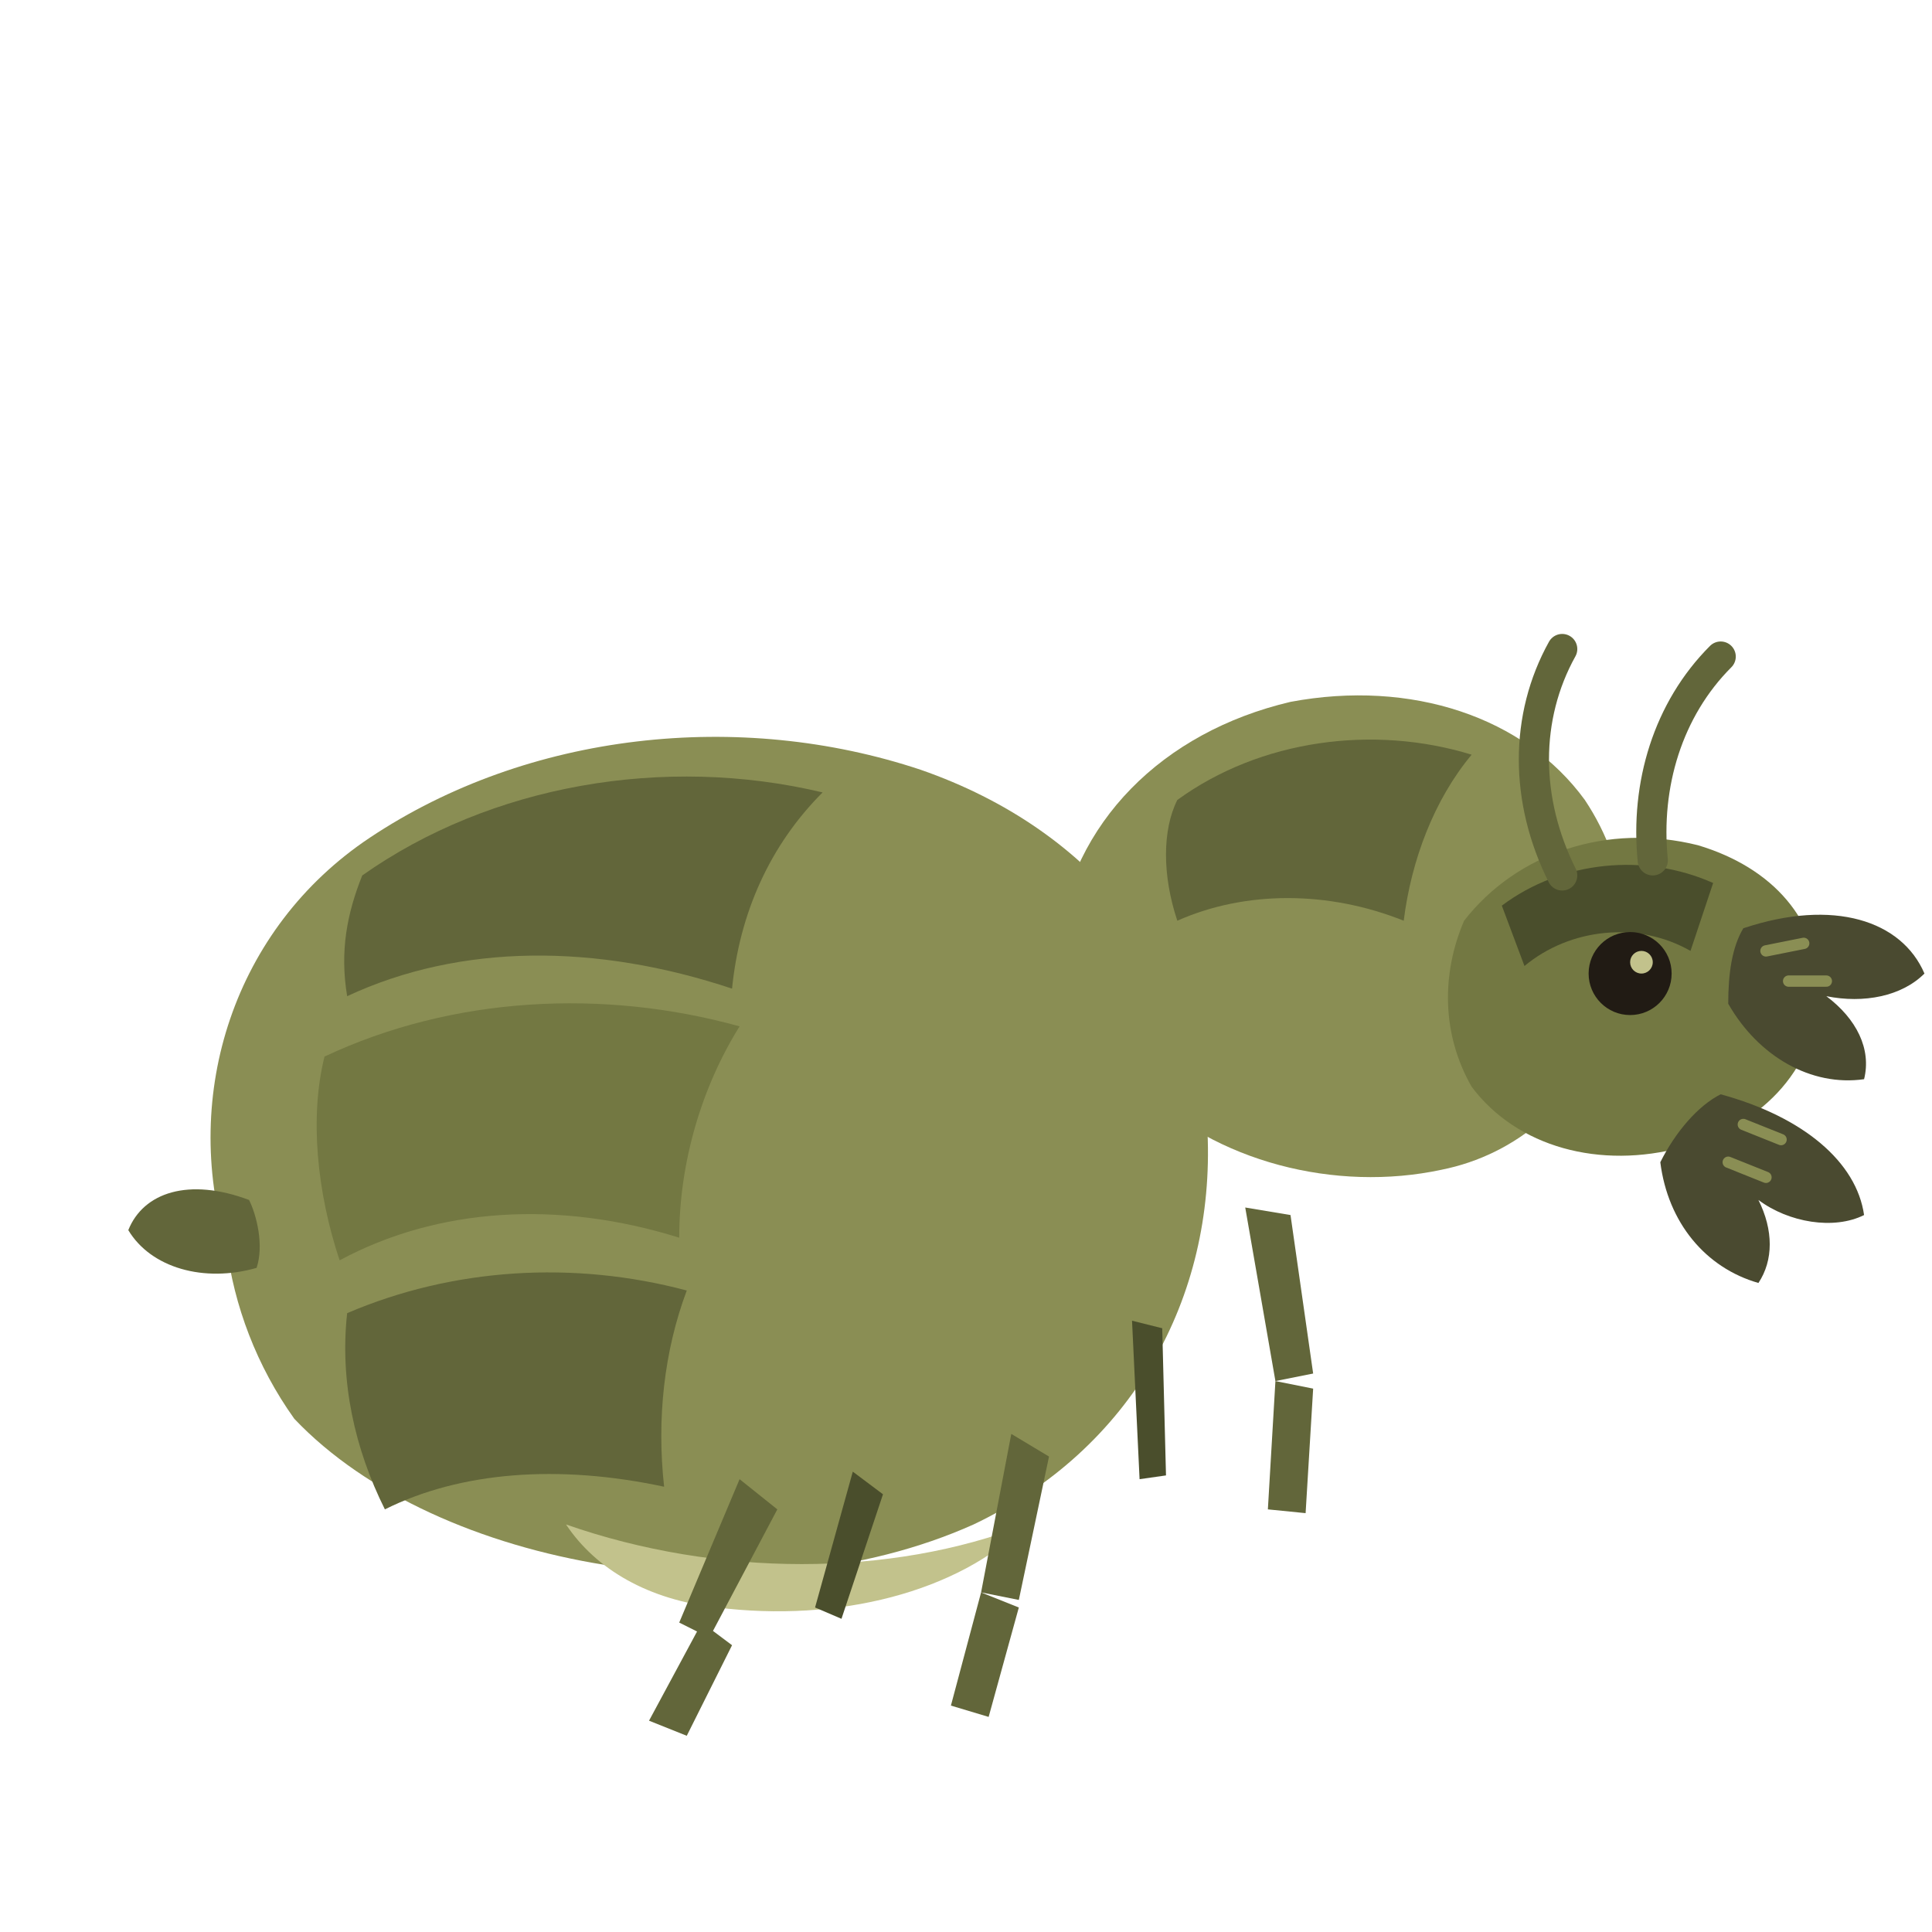
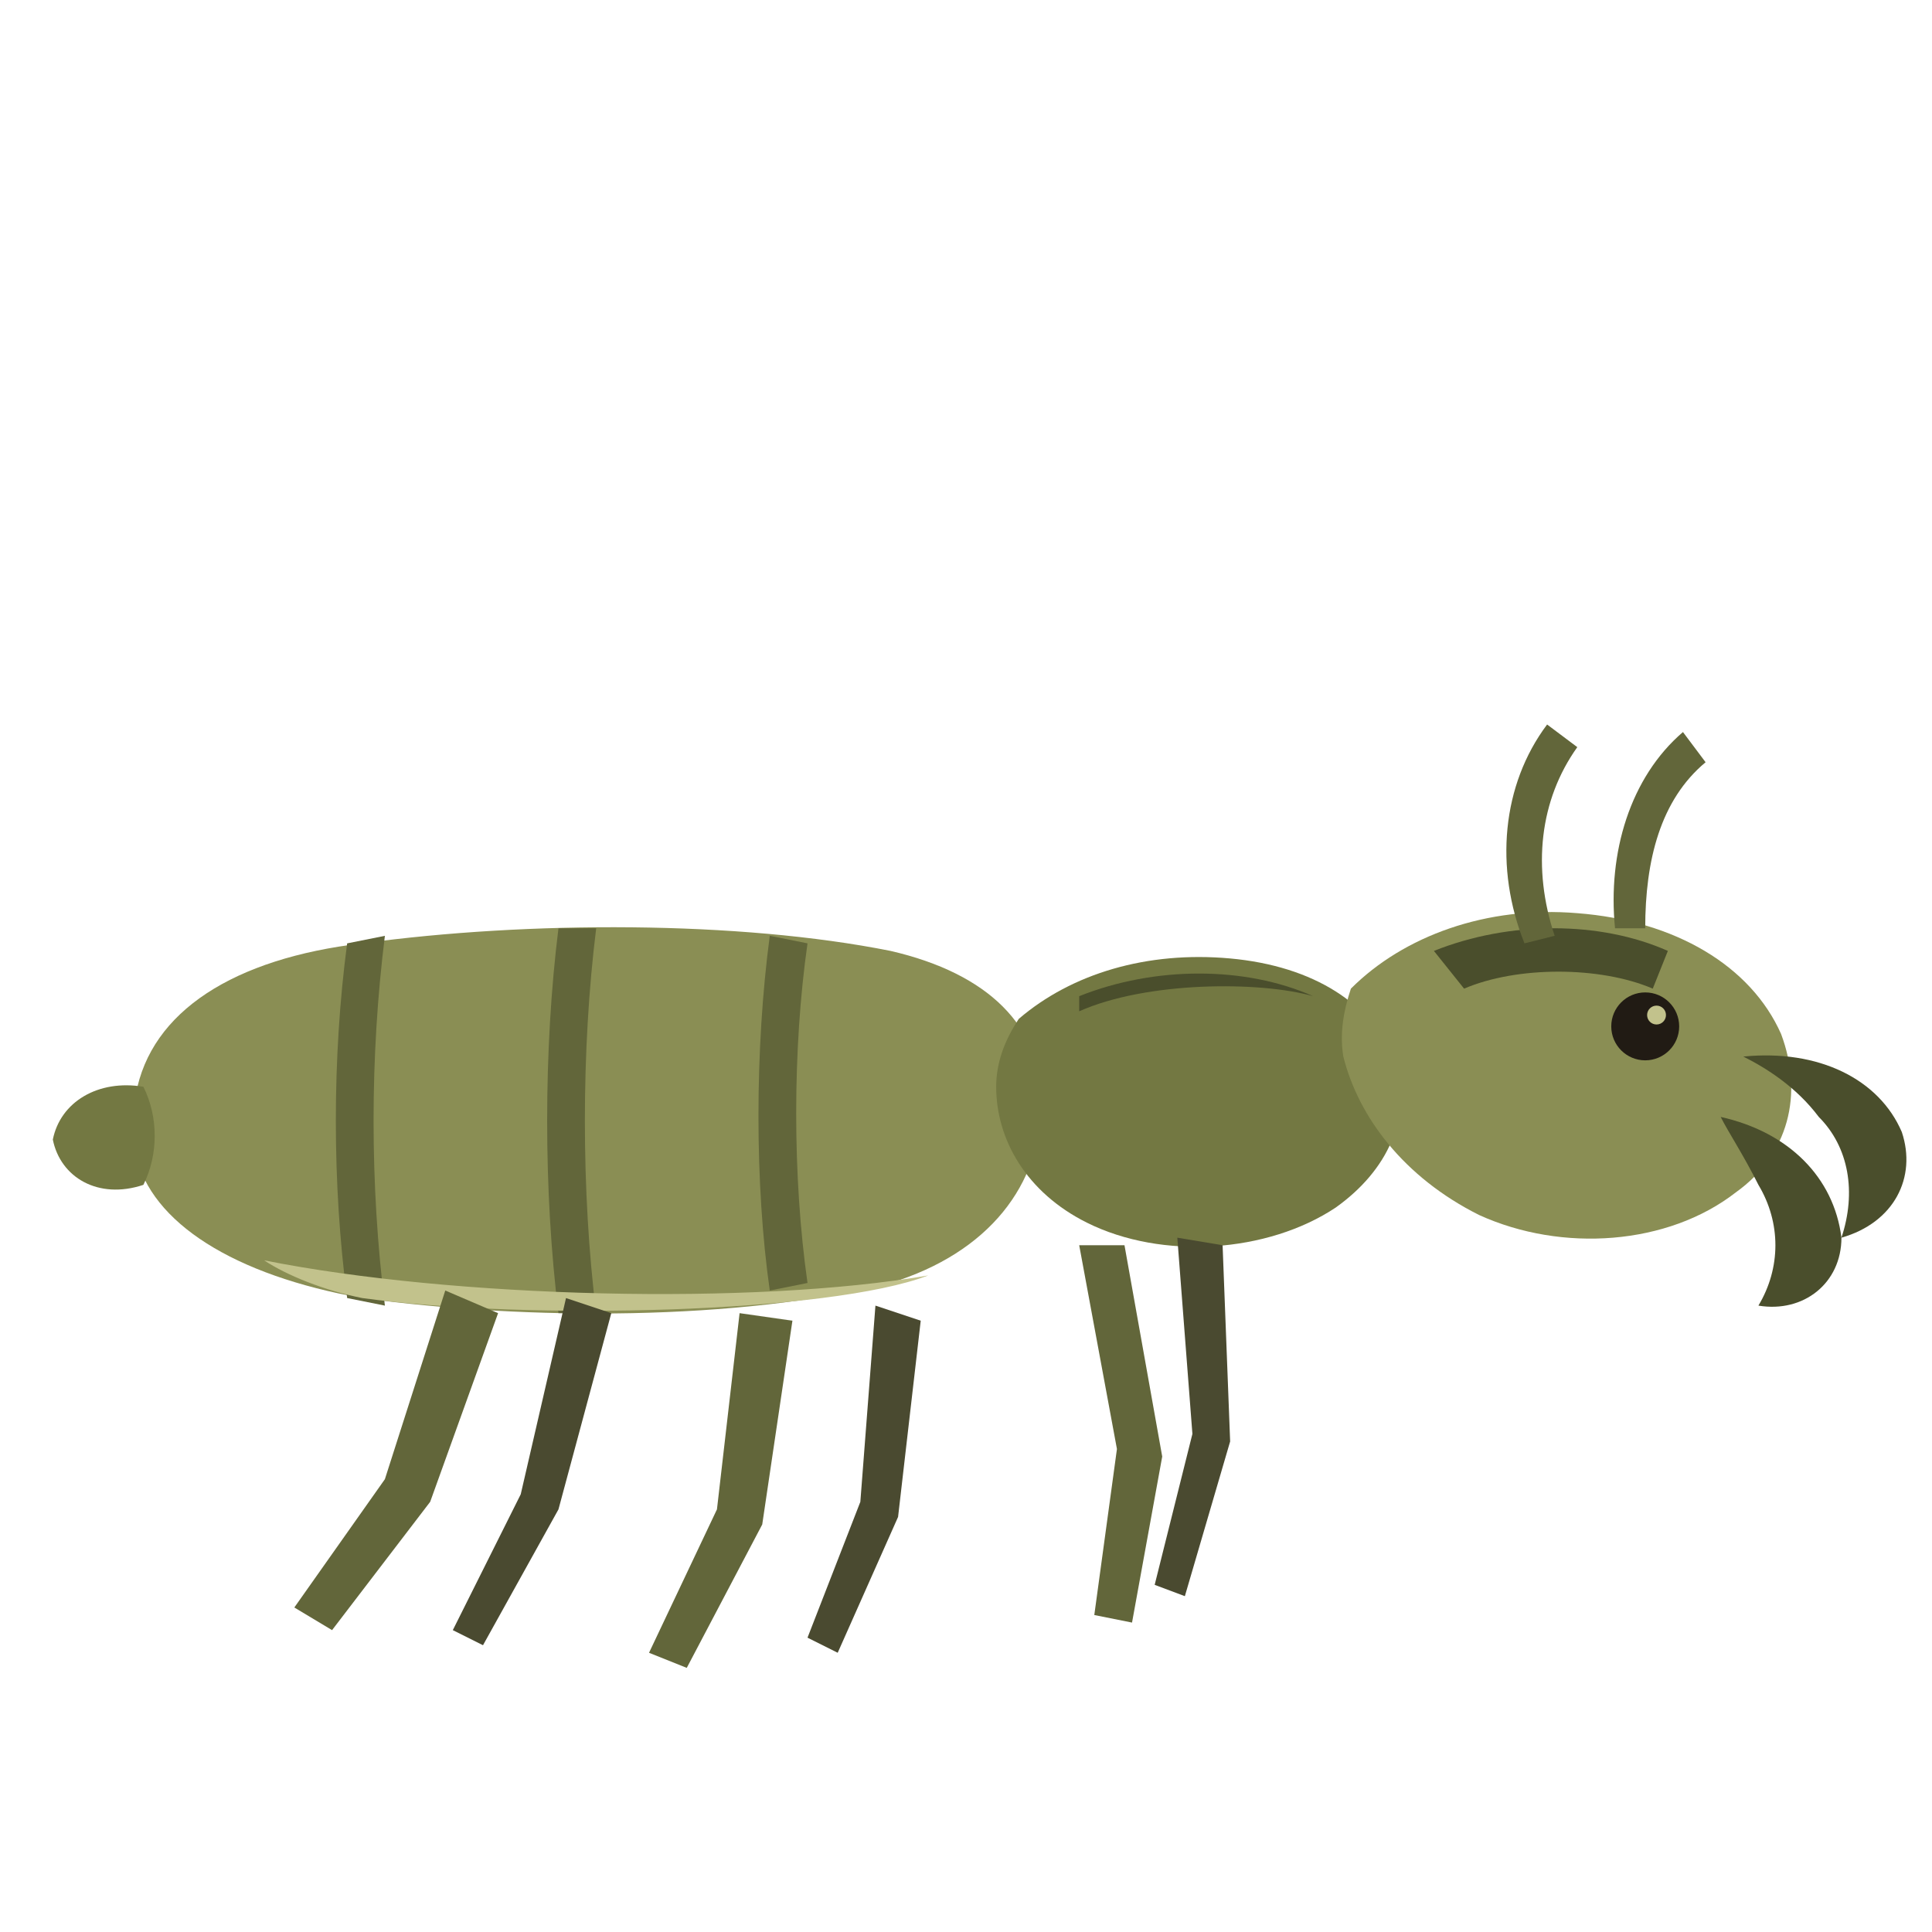
<svg xmlns="http://www.w3.org/2000/svg" viewBox="0 0 512 512" width="512" height="512">
-   <path d="M60 330 C48 290 62 246 98 222 C140 194 196 188 244 204 C290 220 318 256 320 300 C322 344 300 384 258 404 C200 430 116 416 78 376 C68 362 62 346 60 330 Z" fill="#8A8E54" />
-   <path d="M96 232 C130 208 176 200 218 210 C204 224 196 242 194 262 C158 250 122 250 92 264 C90 252 92 242 96 232 Z" fill="#62663A" />
-   <path d="M86 280 C120 264 160 262 196 272 C186 288 180 308 180 328 C148 318 116 320 90 334 C84 316 82 296 86 280 Z" fill="#737842" />
-   <path d="M92 348 C120 336 152 334 182 342 C176 358 174 376 176 394 C148 388 122 390 102 400 C94 384 90 366 92 348 Z" fill="#62663A" />
-   <path d="M66 318 C50 312 38 316 34 326 C40 336 54 340 68 336 C70 330 68 322 66 318 Z" fill="#62663A" />
-   <path d="M280 250 C284 218 308 194 342 186 C374 180 404 190 420 212 C432 230 434 252 426 272 C418 292 402 306 382 310 C354 316 322 308 302 288 C290 276 282 264 280 250 Z" fill="#8A8E54" />
-   <path d="M312 212 C334 196 364 192 390 200 C380 212 374 228 372 244 C352 236 330 236 312 244 C308 232 308 220 312 212 Z" fill="#62663A" />
-   <path d="M388 244 C402 226 426 218 450 224 C470 230 482 244 482 262 C482 282 468 298 446 304 C424 310 402 304 390 288 C382 274 382 258 388 244 Z" fill="#737842" />
-   <path d="M398 240 C414 228 436 226 454 234 L448 252 C434 244 416 246 404 256 Z" fill="#4A4E2C" />
-   <circle cx="432" cy="258" r="11" fill="#211B14" />
-   <circle cx="435" cy="255" r="3" fill="#C2C28C" />
-   <path d="M414 232 C404 212 404 190 414 172" stroke="#62663A" stroke-width="8" fill="none" stroke-linecap="round" />
-   <path d="M438 228 C436 208 442 188 456 174" stroke="#62663A" stroke-width="8" fill="none" stroke-linecap="round" />
-   <path d="M462 246 C486 238 504 244 510 258 C504 264 494 266 484 264 C492 270 496 278 494 286 C480 288 466 280 458 266 C458 258 459 251 462 246 Z" fill="#4A4A30" />
-   <path d="M468 252 L478 250 M474 260 L484 260" stroke="#8A8E54" stroke-width="3" stroke-linecap="round" />
-   <path d="M456 290 C478 296 492 308 494 322 C486 326 474 324 466 318 C470 326 470 334 466 340 C452 336 442 324 440 308 C444 300 450 293 456 290 Z" fill="#4A4A30" />
-   <path d="M462 298 L472 302 M458 308 L468 312" stroke="#8A8E54" stroke-width="3" stroke-linecap="round" />
-   <path d="M150 404 C190 418 236 418 272 404 C254 422 222 430 190 426 C172 424 158 416 150 404 Z" fill="#C2C28C" />
-   <path d="M196 392 L180 430 L188 434 L206 400 Z M186 430 L172 456 L182 460 L194 436 Z" fill="#62663A" />
-   <path d="M268 380 L260 422 L270 424 L278 386 Z M260 422 L252 452 L262 455 L270 426 Z" fill="#62663A" />
-   <path d="M330 320 L338 366 L348 364 L342 322 Z M338 366 L336 400 L346 401 L348 368 Z" fill="#62663A" />
-   <path d="M226 390 L216 426 L223 429 L234 396 Z" fill="#4A4E2C" />
-   <path d="M300 350 L302 392 L309 391 L308 352 Z" fill="#4A4E2C" />
+   <path d="M36 290 C40 268 62 254 96 250 C140 244 196 244 236 252 C262 258 276 272 276 292 C276 314 262 332 236 340 C196 350 140 350 96 344 C62 338 40 324 36 306 C34 300 34 294 36 290 Z" fill="#8A8E54" />
+   <path d="M92 250 C88 280 88 314 92 344 L102 346 C98 314 98 280 102 248 Z" fill="#62663A" />
+   <path d="M148 246 C144 278 144 316 148 348 L158 348 C154 316 154 278 158 246 Z" fill="#62663A" />
+   <path d="M204 248 C200 278 200 314 204 342 L214 340 C210 312 210 278 214 250 Z" fill="#62663A" />
+   <path d="M70 334 C120 344 200 346 246 338 C220 348 140 350 96 344 C86 342 76 338 70 334 Z" fill="#C2C28C" />
+   <path d="M38 288 C26 286 16 292 14 302 C16 312 26 318 38 314 C42 306 42 296 38 288 Z" fill="#737842" />
+   <path d="M270 270 C284 258 304 252 326 254 C348 256 364 266 370 282 C374 296 368 310 354 320 C336 332 308 334 288 324 C272 316 264 302 264 288 C264 282 266 276 270 270 Z" fill="#737842" />
+   <path d="M286 264 C306 256 330 256 348 264 C334 260 304 260 286 268 Z" fill="#4A4E2C" />
+   <path d="M358 262 C372 248 394 240 418 242 C444 244 464 256 472 274 C478 290 474 306 460 316 C442 330 414 332 392 322 C372 312 360 296 356 280 C355 274 356 268 358 262 Z" fill="#8A8E54" />
+   <path d="M380 252 C400 244 424 244 442 252 L438 262 C424 256 402 256 388 262 Z" fill="#4A4E2C" />
+   <circle cx="436" cy="272" r="9" fill="#211B14" />
+   <circle cx="439" cy="269" r="2.5" fill="#C2C28C" />
+   <path d="M404 250 C396 230 398 208 410 192 L418 198 C408 212 406 230 412 248 Z" fill="#62663A" />
+   <path d="M428 246 C426 226 432 206 446 194 L452 202 C440 212 436 228 436 246 Z" fill="#62663A" />
+   <path d="M462 280 C482 278 498 286 504 300 C508 312 502 324 488 328 C492 316 490 304 482 296 C476 288 468 283 462 280 Z" fill="#4A4E2C" />
+   <path d="M456 296 C474 300 486 312 488 328 C488 340 478 348 466 346 C472 336 472 324 466 314 C462 306 458 300 456 296 Z" fill="#4A4E2C" />
+   <path d="M150 344 L138 396 L120 432 L128 436 L148 400 L162 348 Z" fill="#4A4A30" />
+   <path d="M232 346 L228 398 L214 434 L222 438 L238 402 L244 350 Z" fill="#4A4A30" />
+   <path d="M312 328 L316 380 L306 420 L314 423 L326 382 L324 330 Z" fill="#4A4A30" />
+   <path d="M118 342 L102 392 L78 426 L88 432 L114 398 L132 348 Z" fill="#62663A" />
+   <path d="M196 348 L190 400 L172 438 L182 442 L202 404 L210 350 Z" fill="#62663A" />
+   <path d="M286 330 L296 384 L290 428 L300 430 L308 386 L298 330 Z" fill="#62663A" />
</svg>
